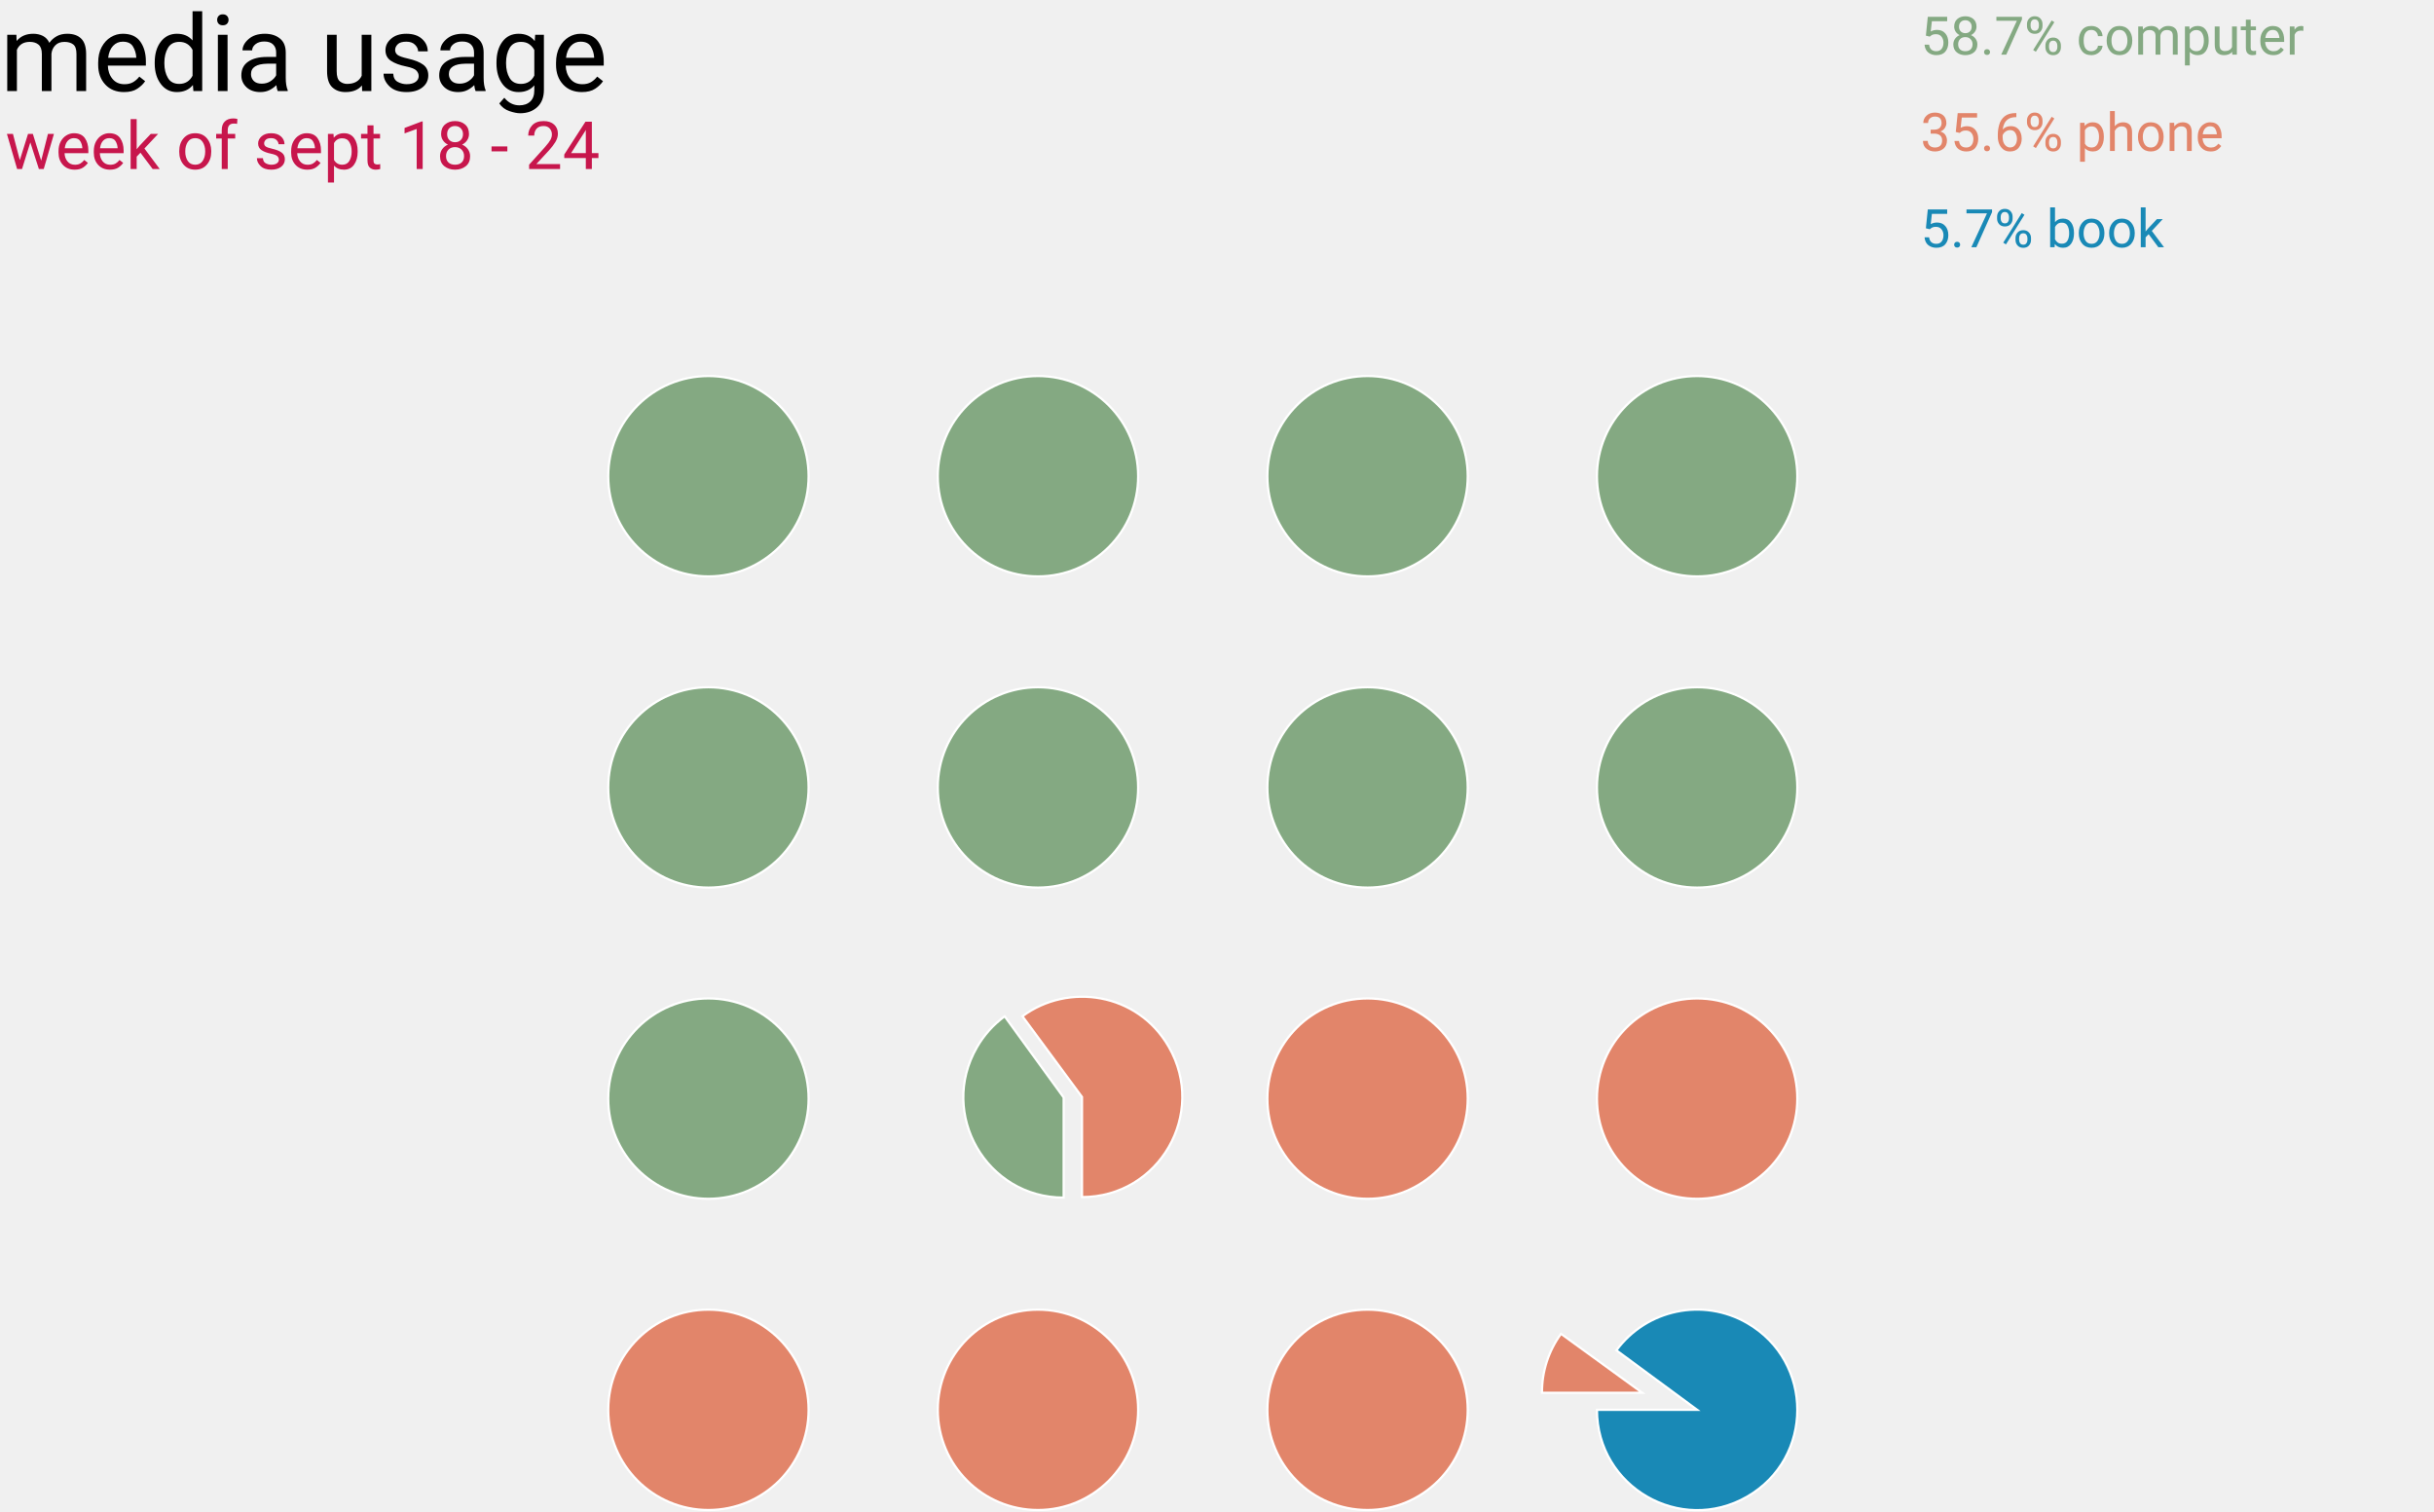
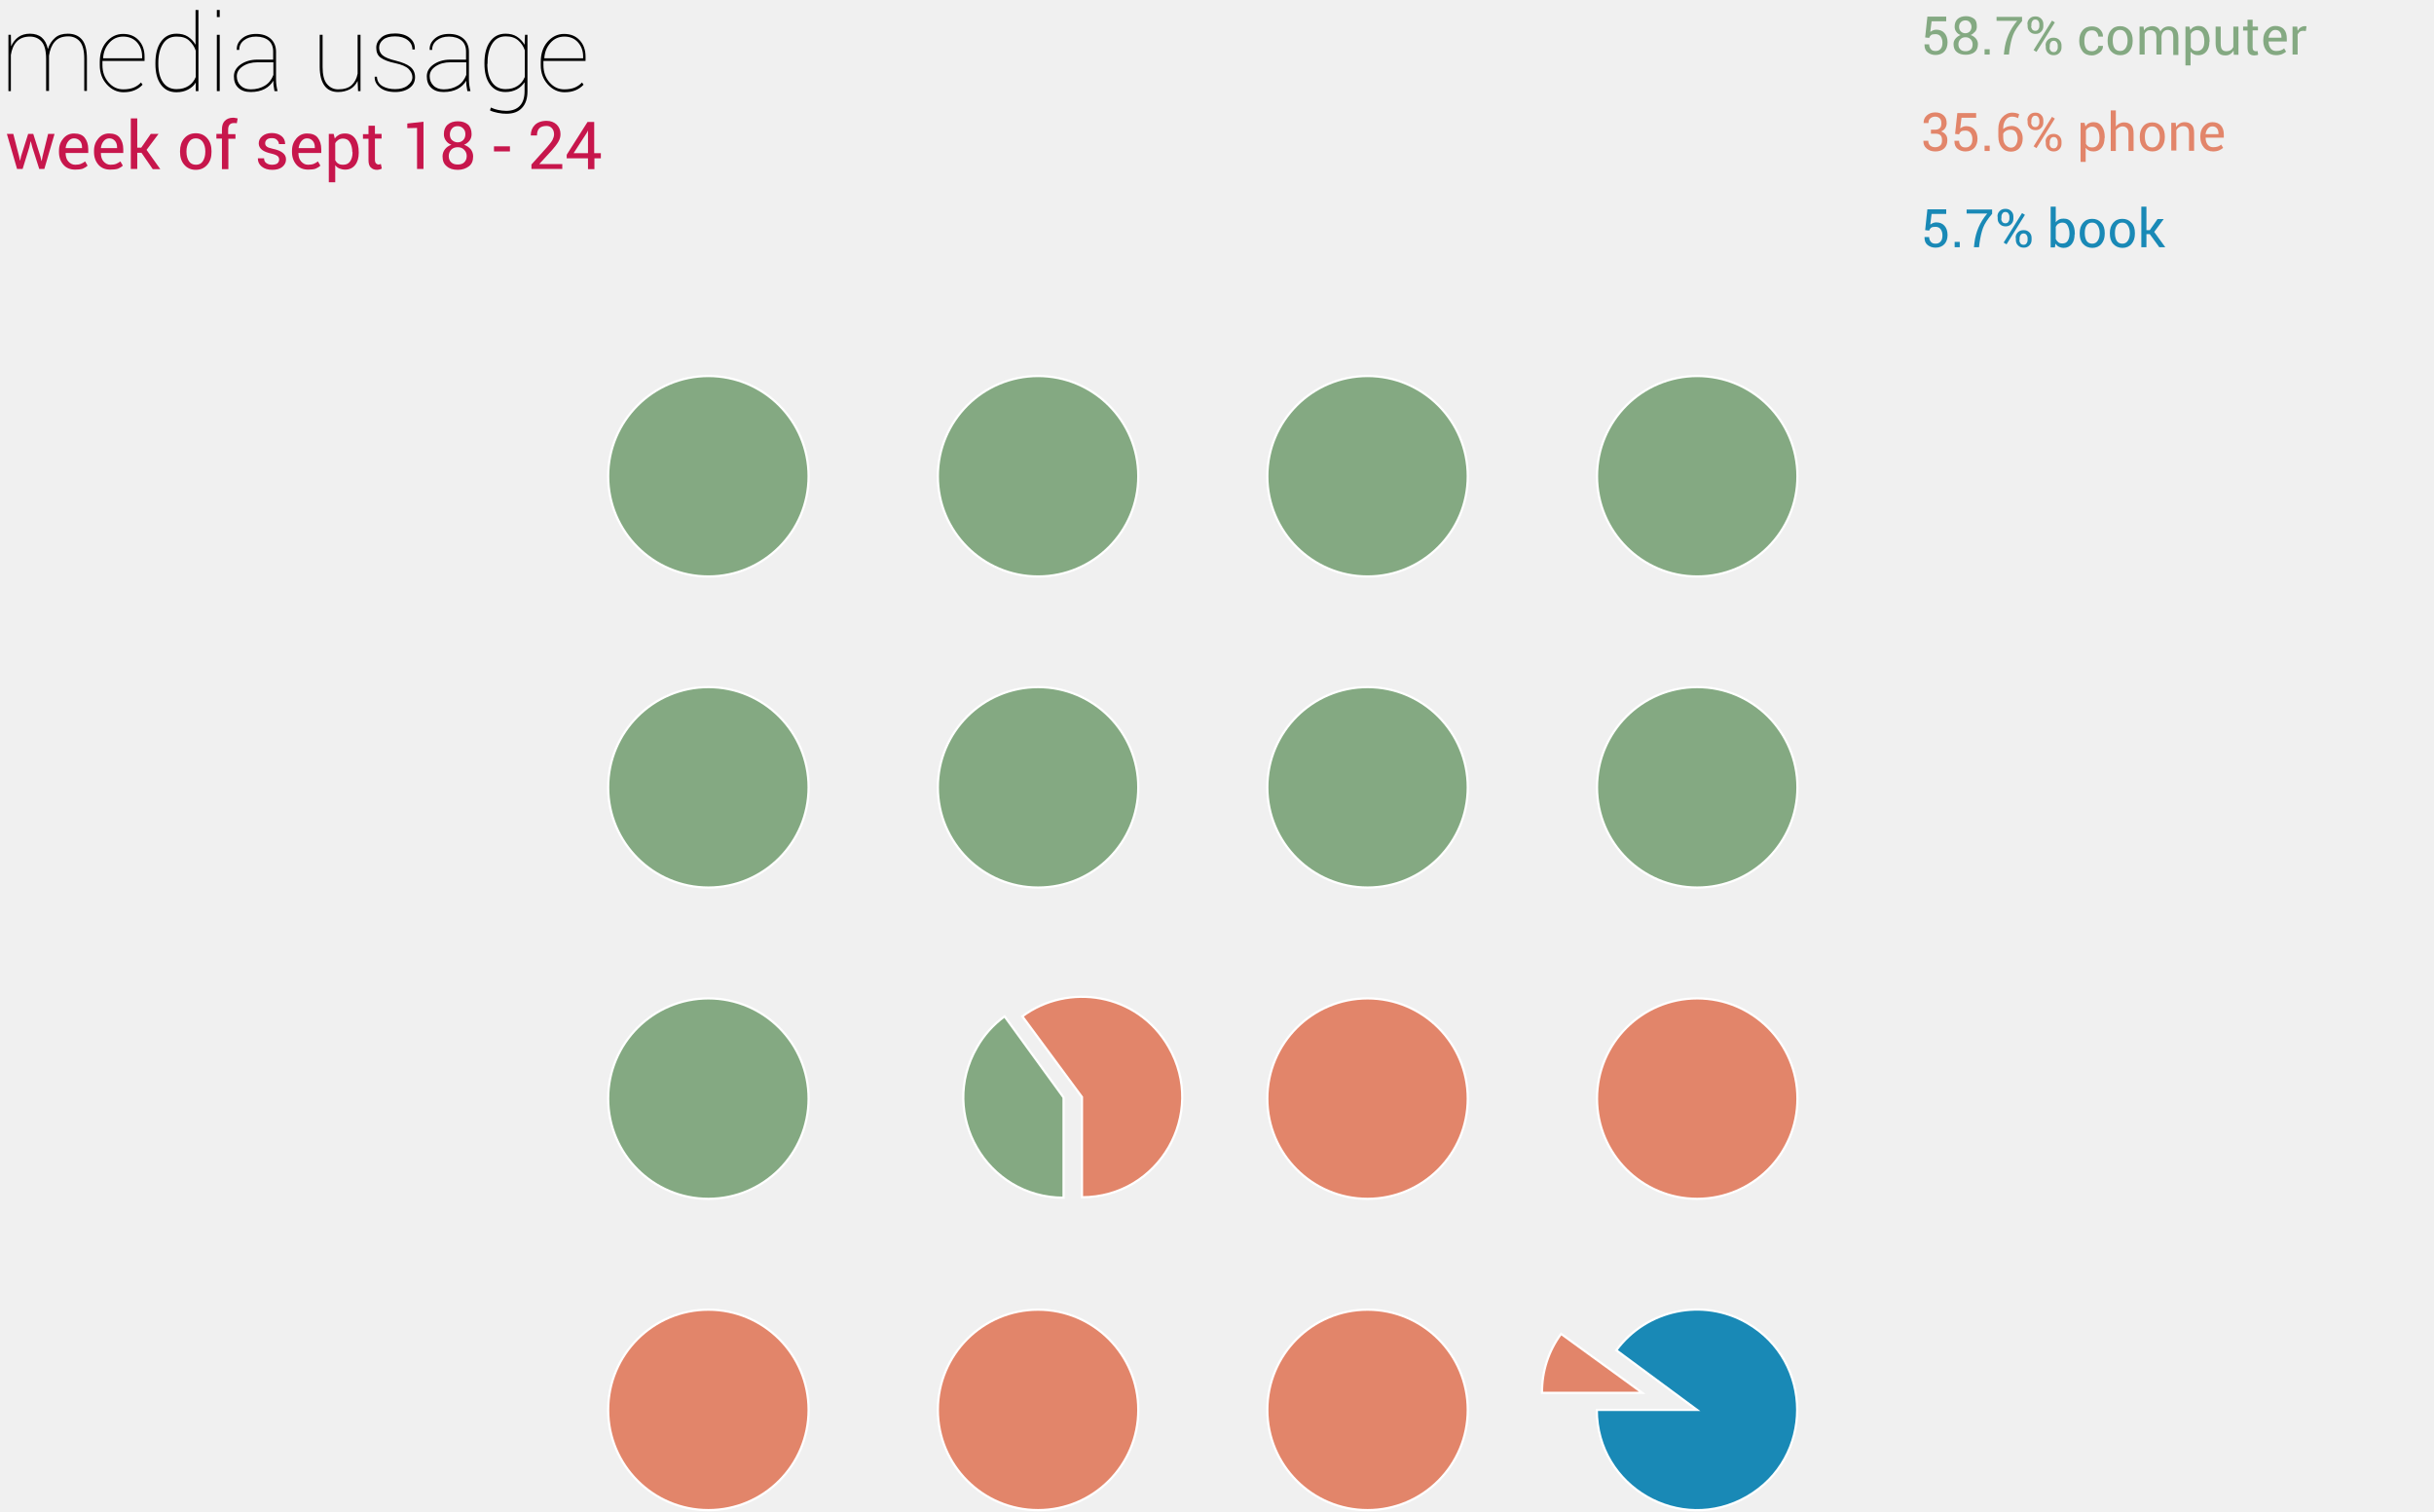
- <svg xmlns="http://www.w3.org/2000/svg" id="Layer_1" data-name="Layer 1" viewBox="0 0 1097.81 681.62">
-   <defs>
-     <style>.cls-1,.cls-8{fill:#1989b6;}.cls-1,.cls-2,.cls-3{stroke:#fff;stroke-miterlimit:10;}.cls-2,.cls-6{fill:#84a982;}.cls-3,.cls-7{fill:#e2856a;}.cls-4{font-size:48px;font-family:Roboto-Thin, Roboto;}.cls-5{font-size:30px;fill:#c7164c;}.cls-5,.cls-6,.cls-7,.cls-8{font-family:Roboto-Regular, Roboto;}.cls-6,.cls-7,.cls-8{font-size:24px;}</style>
-   </defs>
-   <path class="cls-1" d="M798.56,654.67a45.19,45.19,0,0,1,59-12.29c30.12,17.39,30.12,60.87,0,78.26s-67.77-4.35-67.77-39.13H835Z" transform="translate(-69.51 -45.63)" />
-   <circle class="cls-2" cx="319.52" cy="214.79" r="45.18" />
-   <circle class="cls-2" cx="319.52" cy="355.15" r="45.18" />
-   <circle class="cls-2" cx="319.52" cy="495.51" r="45.18" />
-   <circle class="cls-3" cx="319.52" cy="635.88" r="45.18" />
-   <circle class="cls-2" cx="468.16" cy="214.79" r="45.18" />
-   <circle class="cls-2" cx="468.16" cy="355.15" r="45.18" />
-   <path class="cls-3" d="M530.66,504c20.59-15.28,51.92-10.69,66,13.78,17.39,30.12-4.35,67.77-39.13,67.77V540.4Z" transform="translate(-69.51 -45.63)" />
-   <path class="cls-2" d="M549.25,585.79c-34.78,0-56.52-37.65-39.13-67.77a45.13,45.13,0,0,1,12.53-14l26.6,36.61Z" transform="translate(-69.51 -45.63)" />
-   <circle class="cls-3" cx="468.16" cy="635.88" r="45.18" />
-   <circle class="cls-2" cx="616.81" cy="214.79" r="45.18" />
-   <circle class="cls-2" cx="616.81" cy="355.15" r="45.18" />
-   <circle class="cls-3" cx="616.81" cy="495.51" r="45.18" />
-   <circle class="cls-3" cx="616.81" cy="635.88" r="45.18" />
-   <circle class="cls-2" cx="765.46" cy="214.79" r="45.18" />
-   <circle class="cls-2" cx="765.46" cy="355.15" r="45.18" />
-   <circle class="cls-3" cx="765.46" cy="495.51" r="45.18" />
-   <path class="cls-3" d="M765,673.8a44.62,44.62,0,0,1,8.58-26.59l36.6,26.59Z" transform="translate(-69.51 -45.63)" />
-   <text class="cls-4" transform="translate(0 41.06)">media usage</text>
-   <text class="cls-5" transform="translate(2.49 76.23)">week of sept 18 - 24</text>
-   <text class="cls-6" transform="translate(866.21 24.64)">58.7% computer</text>
-   <text class="cls-7" transform="translate(866.21 68.08)">35.6% phone</text>
-   <text class="cls-8" transform="translate(866.21 111.52)">5.7% book</text>
+ <svg xmlns="http://www.w3.org/2000/svg" version="1.1" id="Layer_1" x="0px" y="0px" viewBox="0 0 1097.8 681.6" style="enable-background:new 0 0 1097.8 681.6;" xml:space="preserve">
+   <style type="text/css">
+ 	.st0{fill:#1989B6;stroke:#FFFFFF;stroke-miterlimit:10;}
+ 	.st1{fill:#84A982;stroke:#FFFFFF;stroke-miterlimit:10;}
+ 	.st2{fill:#E2856A;stroke:#FFFFFF;stroke-miterlimit:10;}
+ 	.st3{enable-background:new    ;}
+ 	.st4{fill:#C7164C;}
+ 	.st5{fill:#84A982;}
+ 	.st6{fill:#E2856A;}
+ 	.st7{fill:#1989B6;}
+ </style>
+   <path class="st0" d="M729,609c13.7-18.5,39.1-23.8,59-12.3c30.1,17.4,30.1,60.9,0,78.3s-67.8-4.3-67.8-39.1h45.2L729,609z" />
+   <circle class="st1" cx="319.5" cy="214.8" r="45.2" />
+   <circle class="st1" cx="319.5" cy="355.1" r="45.2" />
+   <circle class="st1" cx="319.5" cy="495.5" r="45.2" />
+   <circle class="st2" cx="319.5" cy="635.9" r="45.2" />
+   <circle class="st1" cx="468.2" cy="214.8" r="45.2" />
+   <circle class="st1" cx="468.2" cy="355.1" r="45.2" />
+   <path class="st2" d="M461.1,458.4c20.6-15.3,51.9-10.7,66,13.8c17.4,30.1-4.3,67.8-39.1,67.8v-45.2L461.1,458.4z" />
+   <path class="st1" d="M479.7,540.2c-34.8,0-56.5-37.7-39.1-67.8c3.1-5.5,7.4-10.3,12.5-14l26.6,36.6V540.2z" />
+   <circle class="st2" cx="468.2" cy="635.9" r="45.2" />
+   <circle class="st1" cx="616.8" cy="214.8" r="45.2" />
+   <circle class="st1" cx="616.8" cy="355.1" r="45.2" />
+   <circle class="st2" cx="616.8" cy="495.5" r="45.2" />
+   <circle class="st2" cx="616.8" cy="635.9" r="45.2" />
+   <circle class="st1" cx="765.5" cy="214.8" r="45.2" />
+   <circle class="st1" cx="765.5" cy="355.1" r="45.2" />
+   <circle class="st2" cx="765.5" cy="495.5" r="45.2" />
+   <path class="st2" d="M695.5,628.2c-0.1-9.6,2.9-18.9,8.6-26.6l36.6,26.6H695.5z" />
+   <g class="st3">
+     <path d="M4.9,15.7L5,20.9c0.8-1.8,1.9-3.2,3.3-4.2s3.2-1.5,5.2-1.5c2.2,0,4,0.6,5.3,1.7s2.3,2.8,2.8,5.2c0.7-2.2,1.8-3.8,3.3-5.1   s3.4-1.8,5.7-1.8c2.8,0,4.9,0.9,6.4,2.7s2.2,4.7,2.2,8.6V41H38V26.5c0-3.7-0.7-6.3-2-7.8s-3.1-2.3-5.2-2.3c-2.7,0-4.7,0.8-6.1,2.4   s-2.2,3.7-2.6,6.3c0,0.3,0,0.6,0,0.8s0,0.4,0,0.7v14.4h-1.3V26.6c0-3.7-0.7-6.3-2-7.8s-3.1-2.3-5.3-2.3c-2.6,0-4.6,0.8-6,2.3   s-2.2,3.5-2.6,6v16.3H3.8V15.7H4.9z" />
+     <path d="M55.7,41.6c-2.9,0-5.4-1.2-7.5-3.5s-3.2-5.2-3.2-8.7v-1.5c0-3.6,1-6.7,3-9s4.5-3.6,7.5-3.6c2.9,0,5.2,0.9,7,2.8   s2.7,4.4,2.7,7.5v1.9h-19v0.3v1.5c0,3.1,0.9,5.7,2.7,7.8s4,3.2,6.7,3.2c1.9,0,3.5-0.3,4.7-0.8s2.4-1.3,3.3-2.3l0.7,1   c-1,1.1-2.2,1.9-3.6,2.5S57.6,41.6,55.7,41.6z M55.6,16.5c-2.5,0-4.6,0.9-6.3,2.8s-2.6,4.1-2.8,6.9l0.1,0.1h17.5v-0.8   c0-2.6-0.8-4.7-2.3-6.4S58.1,16.5,55.6,16.5z" />
+     <path d="M70.1,28.4c0-4,0.8-7.2,2.5-9.6s4-3.6,7-3.6c2,0,3.7,0.4,5.1,1.3s2.6,2.1,3.5,3.7V4.5h1.3v36.6h-1.2l0-3.9   c-0.8,1.4-2,2.4-3.5,3.2s-3.2,1.2-5.2,1.2c-3,0-5.3-1.1-7-3.4s-2.5-5.4-2.5-9.3V28.4z M71.4,28.8c0,3.5,0.7,6.3,2.1,8.3   s3.4,3.1,6.1,3.1c2.2,0,4-0.5,5.5-1.5s2.5-2.3,3.2-4V22.9c-0.6-1.8-1.6-3.3-3-4.6s-3.2-1.8-5.7-1.8c-2.7,0-4.7,1.1-6.1,3.3   s-2.1,5.1-2.1,8.6V28.8z" />
+     <path d="M99.1,7.7h-1.3V4.5h1.3V7.7z M99.1,41.1h-1.3V15.7h1.3V41.1z" />
+     <path d="M123.3,36.4c-0.9,1.5-2.2,2.8-3.9,3.7s-3.8,1.4-6.3,1.4c-2.4,0-4.2-0.6-5.6-1.9s-2-3-2-5.2c0-2.1,1-3.9,3-5.3   s4.5-2.2,7.5-2.2h7.2v-3.7c0-2.1-0.7-3.8-2-4.9s-3.3-1.8-5.7-1.8c-2.3,0-4.1,0.6-5.5,1.7s-2.1,2.5-2.1,4.3l-1.1,0l0-0.1   c-0.1-2,0.7-3.6,2.3-5s3.8-2.1,6.4-2.1c2.7,0,4.9,0.7,6.5,2.1s2.5,3.4,2.5,6V36c0,0.9,0.1,1.8,0.2,2.6s0.3,1.7,0.5,2.5h-1.4   c-0.2-1.1-0.3-1.9-0.4-2.5s-0.1-1.2-0.1-1.8V36.4z M113.1,40.3c2.5,0,4.6-0.6,6.4-1.7s3-2.7,3.8-4.8v-5.7h-7.2   c-2.6,0-4.8,0.6-6.6,1.8s-2.7,2.7-2.7,4.5c0,1.7,0.6,3.1,1.7,4.2S111.2,40.3,113.1,40.3z" />
+     <path d="M161.3,36.5c-0.8,1.6-1.9,2.9-3.4,3.7s-3.3,1.3-5.4,1.3c-2.6,0-4.7-0.9-6.1-2.8s-2.2-4.7-2.2-8.6V15.7h1.3v14.5   c0,3.4,0.6,6,1.9,7.6s3,2.5,5.1,2.5c2.6,0,4.7-0.6,6.1-1.9s2.3-3,2.7-5.2V15.7h1.3v25.4h-1.1L161.3,36.5z" />
+     <path d="M186,34.8c0-1.3-0.6-2.6-1.7-3.7s-3.2-2-6-2.6c-3-0.6-5.2-1.5-6.6-2.5s-2-2.5-2-4.5c0-1.8,0.8-3.3,2.3-4.6s3.6-1.8,6.2-1.8   c2.8,0,5,0.7,6.6,2s2.4,3,2.3,5.1l0,0.1H186c0-1.7-0.7-3.1-2.1-4.2s-3.3-1.7-5.7-1.7c-2.4,0-4.2,0.5-5.4,1.5s-1.8,2.2-1.8,3.6   c0,1.3,0.5,2.5,1.5,3.4s3.1,1.8,6.1,2.5c2.8,0.7,5,1.6,6.4,2.7s2.2,2.7,2.2,4.7c0,2-0.8,3.6-2.4,4.8s-3.8,1.9-6.5,1.9   c-3,0-5.3-0.7-6.9-2s-2.5-2.9-2.4-4.8l0-0.1h1c0.1,2,1,3.4,2.6,4.3s3.5,1.3,5.6,1.3c2.3,0,4.2-0.5,5.6-1.6S186,36.3,186,34.8z" />
+     <path d="M210.3,36.4c-0.9,1.5-2.2,2.8-3.9,3.7s-3.8,1.4-6.3,1.4c-2.4,0-4.2-0.6-5.6-1.9s-2-3-2-5.2c0-2.1,1-3.9,3-5.3   s4.5-2.2,7.5-2.2h7.2v-3.7c0-2.1-0.7-3.8-2-4.9s-3.3-1.8-5.7-1.8c-2.3,0-4.1,0.6-5.5,1.7s-2.1,2.5-2.1,4.3l-1.1,0l0-0.1   c-0.1-2,0.7-3.6,2.3-5s3.8-2.1,6.4-2.1c2.7,0,4.9,0.7,6.5,2.1s2.5,3.4,2.5,6V36c0,0.9,0.1,1.8,0.2,2.6s0.3,1.7,0.5,2.5h-1.4   c-0.2-1.1-0.3-1.9-0.4-2.5s-0.1-1.2-0.1-1.8V36.4z M200.1,40.3c2.5,0,4.6-0.6,6.4-1.7s3-2.7,3.8-4.8v-5.7h-7.2   c-2.6,0-4.8,0.6-6.6,1.8s-2.7,2.7-2.7,4.5c0,1.7,0.6,3.1,1.7,4.2S198.2,40.3,200.1,40.3z" />
+     <path d="M218.5,28.4c0-4,0.8-7.2,2.5-9.6s4-3.6,7-3.6c2,0,3.7,0.4,5.1,1.3s2.6,2.1,3.5,3.7l0.2-4.5h1.1v25.5c0,3.2-0.8,5.7-2.5,7.5   s-4,2.6-7,2.6c-1.2,0-2.5-0.1-3.9-0.4s-2.5-0.6-3.5-1.1l0.4-1.3c1.1,0.5,2.2,0.9,3.3,1.1s2.3,0.4,3.6,0.4c2.7,0,4.8-0.8,6.2-2.3   s2.1-3.7,2.1-6.6v-4c-0.9,1.3-2,2.4-3.5,3.2s-3.2,1.2-5.1,1.2c-3,0-5.3-1.1-7-3.4s-2.5-5.4-2.5-9.3V28.4z M219.8,28.8   c0,3.5,0.7,6.3,2.1,8.3s3.4,3.1,6.1,3.1c2.2,0,4-0.5,5.5-1.5s2.5-2.3,3.2-4v-12c-0.6-1.8-1.6-3.3-3-4.5s-3.2-1.8-5.6-1.8   c-2.7,0-4.7,1.1-6.1,3.3s-2.1,5.1-2.1,8.6V28.8z" />
+     <path d="M254.6,41.6c-2.9,0-5.4-1.2-7.5-3.5s-3.2-5.2-3.2-8.7v-1.5c0-3.6,1-6.7,3-9s4.5-3.6,7.5-3.6c2.9,0,5.2,0.9,7,2.8   s2.7,4.4,2.7,7.5v1.9h-19v0.3v1.5c0,3.1,0.9,5.7,2.7,7.8s4,3.2,6.7,3.2c1.9,0,3.5-0.3,4.7-0.8s2.4-1.3,3.3-2.3l0.7,1   c-1,1.1-2.2,1.9-3.6,2.5S256.6,41.6,254.6,41.6z M254.6,16.5c-2.5,0-4.6,0.9-6.3,2.8s-2.6,4.1-2.8,6.9l0.1,0.1H263v-0.8   c0-2.6-0.8-4.7-2.3-6.4S257.1,16.5,254.6,16.5z" />
+   </g>
+   <g class="st3">
+     <path class="st4" d="M8.6,70.5L9,72.4h0.1l0.4-1.9l3.2-10.1H15l3.2,10.1l0.5,2.1h0.1l0.4-2.1l2.5-10.1h2.9l-4.6,15.8h-2.3l-3.1-9.7   l-0.7-2.7l-0.1,0l-0.6,2.7l-3,9.7H7.7L3.1,60.4H6L8.6,70.5z" />
+     <path class="st4" d="M33.9,76.5c-2.2,0-4-0.7-5.3-2.2s-2-3.4-2-5.7V68c0-2.3,0.7-4.1,2-5.6c1.3-1.5,2.9-2.2,4.8-2.2   c2.1,0,3.8,0.6,4.8,1.9s1.6,3,1.6,5.2V69H29.6l0,0.1c0,1.5,0.4,2.8,1.2,3.7s1.8,1.5,3.1,1.5c1,0,1.8-0.1,2.6-0.4   c0.7-0.3,1.4-0.7,1.9-1.1l1.1,1.9c-0.6,0.6-1.3,1-2.2,1.4C36.3,76.4,35.2,76.5,33.9,76.5z M33.4,62.4c-1,0-1.8,0.4-2.5,1.2   c-0.7,0.8-1.1,1.8-1.3,3.1l0,0.1H37v-0.4c0-1.1-0.3-2.1-0.9-2.8S34.6,62.4,33.4,62.4z" />
+     <path class="st4" d="M49.7,76.5c-2.2,0-4-0.7-5.3-2.2s-2-3.4-2-5.7V68c0-2.3,0.7-4.1,2-5.6c1.3-1.5,2.9-2.2,4.8-2.2   c2.1,0,3.8,0.6,4.8,1.9s1.6,3,1.6,5.2V69H45.5l0,0.1c0,1.5,0.4,2.8,1.2,3.7s1.8,1.5,3.1,1.5c1,0,1.8-0.1,2.6-0.4   c0.7-0.3,1.4-0.7,1.9-1.1l1.1,1.9c-0.6,0.6-1.3,1-2.2,1.4C52.2,76.4,51,76.5,49.7,76.5z M49.3,62.4c-1,0-1.8,0.4-2.5,1.2   c-0.7,0.8-1.1,1.8-1.3,3.1l0,0.1h7.3v-0.4c0-1.1-0.3-2.1-0.9-2.8S50.5,62.4,49.3,62.4z" />
+     <path class="st4" d="M63.8,68.9h-1.9v7.3H59V53.4h2.9v13.2h1.8l4.3-6.2h3.5l-5.4,7.2l6.2,8.7h-3.4L63.8,68.9z" />
+     <path class="st4" d="M81.2,68.2c0-2.3,0.6-4.3,1.9-5.8c1.3-1.5,3-2.3,5.2-2.3c2.2,0,3.9,0.8,5.2,2.3s1.9,3.4,1.9,5.8v0.3   c0,2.4-0.6,4.3-1.9,5.8s-3,2.3-5.2,2.3s-3.9-0.8-5.2-2.3c-1.3-1.5-1.9-3.4-1.9-5.8V68.2z M84.1,68.5c0,1.7,0.4,3.1,1.1,4.2   c0.7,1.1,1.8,1.6,3.2,1.6c1.4,0,2.4-0.5,3.1-1.6c0.7-1.1,1.1-2.5,1.1-4.2v-0.3c0-1.7-0.4-3-1.1-4.1s-1.8-1.7-3.2-1.7   c-1.4,0-2.4,0.6-3.1,1.7s-1.1,2.5-1.1,4.1V68.5z" />
+     <path class="st4" d="M100.1,76.2V62.5h-2.5v-2.1h2.5v-2c0-1.7,0.4-3,1.3-3.9c0.9-0.9,2.1-1.4,3.7-1.4c0.3,0,0.7,0,1,0.1   s0.7,0.1,1.1,0.2l-0.4,2.2c-0.2,0-0.4-0.1-0.6-0.1s-0.5,0-0.8,0c-0.8,0-1.5,0.3-1.9,0.8c-0.4,0.5-0.6,1.2-0.6,2.2v2h3.3v2.1H103   v13.7H100.1z" />
+     <path class="st4" d="M125.9,72c0-0.6-0.2-1.2-0.7-1.6s-1.4-0.8-2.7-1.1c-1.9-0.4-3.4-1-4.3-1.7s-1.5-1.7-1.5-2.9   c0-1.3,0.5-2.4,1.6-3.3c1.1-0.9,2.5-1.4,4.3-1.4c1.8,0,3.3,0.5,4.4,1.4s1.6,2.1,1.6,3.5l0,0.1h-2.8c0-0.7-0.3-1.3-0.9-1.9   c-0.6-0.6-1.3-0.8-2.3-0.8c-1,0-1.8,0.2-2.3,0.7s-0.7,1-0.7,1.6c0,0.6,0.2,1.1,0.7,1.5s1.3,0.7,2.7,1c2,0.4,3.5,1,4.5,1.8   s1.5,1.7,1.5,3c0,1.4-0.6,2.5-1.7,3.4s-2.6,1.3-4.5,1.3c-2,0-3.6-0.5-4.8-1.5s-1.7-2.2-1.7-3.6l0-0.1h2.8c0,1,0.4,1.8,1.1,2.2   c0.7,0.5,1.5,0.7,2.5,0.7c1,0,1.8-0.2,2.4-0.6C125.6,73.2,125.9,72.7,125.9,72z" />
+     <path class="st4" d="M139,76.5c-2.2,0-4-0.7-5.3-2.2s-2-3.4-2-5.7V68c0-2.3,0.7-4.1,2-5.6c1.3-1.5,2.9-2.2,4.8-2.2   c2.1,0,3.8,0.6,4.8,1.9s1.6,3,1.6,5.2V69h-10.3l0,0.1c0,1.5,0.4,2.8,1.2,3.7s1.8,1.5,3.1,1.5c1,0,1.8-0.1,2.6-0.4   c0.7-0.3,1.4-0.7,1.9-1.1l1.1,1.9c-0.6,0.6-1.3,1-2.2,1.4C141.4,76.4,140.3,76.5,139,76.5z M138.5,62.4c-1,0-1.8,0.4-2.5,1.2   c-0.7,0.8-1.1,1.8-1.3,3.1l0,0.1h7.3v-0.4c0-1.1-0.3-2.1-0.9-2.8S139.7,62.4,138.5,62.4z" />
+     <path class="st4" d="M161.8,68.9c0,2.3-0.5,4.1-1.6,5.5c-1.1,1.4-2.6,2.1-4.5,2.1c-1,0-1.8-0.2-2.6-0.5c-0.7-0.3-1.4-0.8-1.9-1.5   v7.7h-2.9V60.4h2.2l0.5,2.1c0.5-0.8,1.2-1.3,1.9-1.7s1.7-0.6,2.7-0.6c2,0,3.5,0.8,4.6,2.3c1.1,1.6,1.6,3.6,1.6,6.2V68.9z    M158.9,68.6c0-1.8-0.4-3.3-1.1-4.4c-0.7-1.2-1.8-1.7-3.1-1.7c-0.8,0-1.5,0.2-2.1,0.6c-0.6,0.4-1.1,0.9-1.4,1.5v7.7   c0.4,0.7,0.8,1.2,1.4,1.5c0.6,0.4,1.3,0.5,2.2,0.5c1.4,0,2.4-0.5,3.1-1.5c0.7-1,1.1-2.3,1.1-3.9V68.6z" />
+     <path class="st4" d="M169.1,56.6v3.8h3v2.1h-3v9.6c0,0.7,0.2,1.3,0.5,1.6s0.7,0.5,1.2,0.5c0.2,0,0.3,0,0.5-0.1s0.4-0.1,0.5-0.1   l0.4,2c-0.2,0.2-0.5,0.3-0.9,0.4s-0.8,0.2-1.3,0.2c-1.2,0-2.1-0.4-2.8-1.1s-1-1.8-1-3.3v-9.6h-2.5v-2.1h2.5v-3.8H169.1z" />
+     <path class="st4" d="M191,76.2h-2.9V57.7l-4.4,0.1v-2.1l7.3-0.8V76.2z" />
+     <path class="st4" d="M212.7,60.5c0,1.1-0.3,2.1-0.9,2.9c-0.6,0.8-1.5,1.5-2.5,1.9c1.2,0.4,2.2,1.1,3,2c0.7,0.9,1.1,2,1.1,3.2   c0,2-0.6,3.5-1.9,4.5c-1.3,1-3,1.6-5,1.6c-2.1,0-3.8-0.5-5-1.6c-1.3-1-1.9-2.5-1.9-4.5c0-1.2,0.4-2.3,1.1-3.2s1.7-1.6,2.9-2   c-1.1-0.4-1.9-1-2.5-1.9c-0.6-0.8-0.9-1.8-0.9-2.9c0-1.9,0.6-3.3,1.7-4.3c1.2-1,2.7-1.5,4.6-1.5c1.9,0,3.4,0.5,4.6,1.5   C212.1,57.1,212.7,58.6,212.7,60.5z M210.5,70.4c0-1.2-0.4-2.1-1.2-2.9s-1.7-1.1-2.9-1.1c-1.2,0-2.2,0.4-2.9,1.1   c-0.7,0.8-1.1,1.7-1.1,2.9c0,1.2,0.4,2.2,1.1,2.8c0.7,0.7,1.7,1,3,1c1.2,0,2.2-0.3,2.9-1S210.5,71.6,210.5,70.4z M209.9,60.5   c0-1.1-0.3-1.9-1-2.6c-0.7-0.7-1.5-1-2.5-1c-1,0-1.9,0.3-2.5,1s-1,1.6-1,2.7c0,1.1,0.3,2,1,2.6s1.5,1,2.5,1c1,0,1.8-0.3,2.5-1   S209.9,61.6,209.9,60.5z" />
+     <path class="st4" d="M230,68.3h-7.2v-2.3h7.2V68.3z" />
+     <path class="st4" d="M253.5,76.2h-13.8v-2l7-7.8c1.2-1.4,2.1-2.5,2.5-3.3c0.4-0.8,0.7-1.7,0.7-2.5c0-1.1-0.3-2-0.9-2.7   c-0.6-0.7-1.4-1.1-2.5-1.1c-1.5,0-2.6,0.4-3.3,1.1c-0.7,0.8-1,1.8-1,3.2h-2.8l0-0.1c0-1.8,0.6-3.4,1.8-4.6s3-1.9,5.3-1.9   c1.9,0,3.4,0.6,4.6,1.7c1.1,1.1,1.7,2.5,1.7,4.3c0,1.2-0.3,2.3-1,3.5c-0.7,1.2-1.7,2.4-2.9,3.8l-5.6,6.1l0,0.1h10.3V76.2z" />
+     <path class="st4" d="M268.1,69.1h2.9v2.3h-2.9v4.9h-2.9v-4.9h-9.6v-1.6l9.4-14.8h3V69.1z M258.7,69.1h6.5V59l-0.1,0l-0.3,0.7   L258.7,69.1z" />
+   </g>
+   <g class="st3">
+     <path class="st5" d="M868.3,16.9l1-9.4h8.5v2.1h-6.6l-0.6,4.8c0.4-0.3,0.8-0.5,1.2-0.7s1-0.3,1.5-0.3c1.6,0,2.8,0.5,3.7,1.5   s1.4,2.4,1.4,4.2c0,1.7-0.5,3.1-1.4,4.1s-2.3,1.6-4,1.6c-1.4,0-2.6-0.4-3.6-1.2s-1.4-1.9-1.4-3.5l0-0.1h2.1c0,0.9,0.3,1.6,0.8,2.2   s1.2,0.8,2.1,0.8c1,0,1.7-0.3,2.3-1s0.8-1.6,0.8-2.8c0-1.1-0.3-2-0.8-2.7s-1.3-1.1-2.3-1.1c-0.9,0-1.6,0.1-2,0.4s-0.7,0.7-0.9,1.3   L868.3,16.9z" />
+     <path class="st5" d="M891.6,12c0,0.9-0.2,1.7-0.8,2.3s-1.2,1.2-2,1.5c1,0.3,1.8,0.9,2.4,1.6s0.9,1.6,0.9,2.5c0,1.6-0.5,2.8-1.5,3.6   s-2.4,1.2-4,1.2c-1.7,0-3-0.4-4-1.2s-1.5-2-1.5-3.6c0-1,0.3-1.8,0.9-2.5s1.4-1.3,2.3-1.6c-0.9-0.3-1.5-0.8-2-1.5s-0.7-1.4-0.7-2.3   c0-1.5,0.5-2.7,1.4-3.5s2.2-1.2,3.7-1.2c1.5,0,2.7,0.4,3.7,1.2S891.6,10.5,891.6,12z M889.7,20c0-0.9-0.3-1.7-0.9-2.3   c-0.6-0.6-1.4-0.9-2.3-0.9c-1,0-1.7,0.3-2.3,0.9c-0.6,0.6-0.9,1.4-0.9,2.3c0,1,0.3,1.7,0.9,2.3s1.4,0.8,2.4,0.8   c1,0,1.7-0.3,2.3-0.8S889.7,20.9,889.7,20z M889.2,12.1c0-0.8-0.3-1.5-0.8-2.1s-1.2-0.8-2-0.8c-0.8,0-1.5,0.3-2,0.8   s-0.8,1.2-0.8,2.1c0,0.9,0.3,1.6,0.8,2.1s1.2,0.8,2,0.8c0.8,0,1.5-0.3,2-0.8S889.2,12.9,889.2,12.1z" />
+     <path class="st5" d="M897.4,24.6h-2.3v-2.4h2.3V24.6z" />
+     <path class="st5" d="M912.1,9.4c-2.1,2.5-3.5,4.6-4.2,6.5s-1.2,4.2-1.6,6.9l-0.2,1.8h-2.3l0.2-1.8c0.3-2.7,1-5.1,1.9-7.2   s2.2-4.2,3.9-6.2h-9.3V7.6h11.5V9.4z" />
+     <path class="st5" d="M914.4,10.9c0-1,0.3-1.8,1-2.5s1.5-1,2.6-1s1.9,0.3,2.6,1s1,1.5,1,2.5v0.9c0,1-0.3,1.8-1,2.5s-1.5,1-2.5,1   c-1.1,0-1.9-0.3-2.6-1s-1-1.5-1-2.5V10.9z M916.1,11.8c0,0.6,0.2,1.1,0.5,1.5s0.8,0.6,1.4,0.6c0.6,0,1-0.2,1.3-0.6s0.5-0.9,0.5-1.5   v-0.9c0-0.6-0.2-1.1-0.5-1.5s-0.8-0.6-1.3-0.6c-0.6,0-1,0.2-1.3,0.6s-0.5,0.9-0.5,1.5V11.8z M918.5,23.4l-1.3-0.8l8.3-13.3l1.3,0.8   L918.5,23.4z M922.6,20.5c0-1,0.3-1.8,1-2.5s1.5-1,2.6-1c1.1,0,1.9,0.3,2.6,1s1,1.5,1,2.5v0.9c0,1-0.3,1.8-1,2.5s-1.5,1-2.5,1   c-1.1,0-1.9-0.3-2.6-1s-1-1.5-1-2.5V20.5z M924.4,21.4c0,0.6,0.2,1.1,0.5,1.5s0.8,0.6,1.4,0.6c0.6,0,1-0.2,1.3-0.6s0.5-0.9,0.5-1.5   v-0.9c0-0.6-0.2-1.1-0.5-1.5s-0.8-0.6-1.3-0.6c-0.6,0-1,0.2-1.3,0.6s-0.5,0.9-0.5,1.5V21.4z" />
+     <path class="st5" d="M943.5,23.1c0.8,0,1.4-0.2,2-0.7s0.9-1.1,0.9-1.7h2.1l0,0.1c0,1.1-0.4,2.1-1.5,2.9s-2.2,1.3-3.5,1.3   c-1.8,0-3.3-0.6-4.2-1.8s-1.5-2.7-1.5-4.5v-0.5c0-1.8,0.5-3.3,1.5-4.5s2.4-1.8,4.2-1.8c1.5,0,2.7,0.4,3.6,1.3s1.4,1.9,1.4,3.2   l0,0.1h-2.1c0-0.8-0.3-1.4-0.8-2s-1.2-0.8-2.1-0.8c-1.2,0-2.1,0.4-2.6,1.3c-0.5,0.9-0.8,1.9-0.8,3.2v0.5c0,1.3,0.3,2.4,0.8,3.2   S942.3,23.1,943.5,23.1z" />
+     <path class="st5" d="M950.6,18.2c0-1.9,0.5-3.4,1.5-4.6s2.4-1.8,4.1-1.8c1.8,0,3.1,0.6,4.2,1.8s1.5,2.8,1.5,4.6v0.3   c0,1.9-0.5,3.4-1.5,4.6s-2.4,1.8-4.1,1.8s-3.1-0.6-4.2-1.8s-1.5-2.8-1.5-4.6V18.2z M952.9,18.4c0,1.3,0.3,2.5,0.8,3.3   s1.4,1.3,2.5,1.3c1.1,0,1.9-0.4,2.5-1.3s0.9-2,0.9-3.3v-0.3c0-1.3-0.3-2.4-0.9-3.3c-0.6-0.9-1.4-1.3-2.5-1.3   c-1.1,0-1.9,0.4-2.5,1.3c-0.6,0.9-0.8,2-0.8,3.3V18.4z" />
+     <path class="st5" d="M966.8,12l0.2,1.7c0.4-0.6,0.9-1.1,1.6-1.4s1.4-0.5,2.2-0.5s1.6,0.2,2.2,0.6s1.1,1,1.4,1.8   c0.4-0.7,0.9-1.3,1.6-1.7s1.4-0.6,2.3-0.6c1.3,0,2.3,0.4,3.1,1.3s1.1,2.2,1.1,4v7.6h-2.3V17c0-1.2-0.2-2.1-0.6-2.7   s-1.1-0.8-1.9-0.8c-0.8,0-1.4,0.3-1.9,0.8s-0.8,1.2-0.9,2.1v0.1v8.1h-2.3V17c0-1.2-0.2-2.1-0.7-2.6s-1.1-0.8-1.9-0.8   c-0.7,0-1.3,0.1-1.7,0.4s-0.8,0.7-1,1.2v9.4h-2.3V12H966.8z" />
+     <path class="st5" d="M996.5,18.8c0,1.8-0.4,3.3-1.3,4.4s-2.1,1.7-3.6,1.7c-0.8,0-1.5-0.1-2.1-0.4s-1.1-0.7-1.5-1.2v6.2h-2.3V12h1.8   l0.4,1.6c0.4-0.6,0.9-1.1,1.5-1.4s1.3-0.5,2.2-0.5c1.6,0,2.8,0.6,3.7,1.9s1.3,2.9,1.3,4.9V18.8z M994.2,18.5c0-1.4-0.3-2.6-0.8-3.5   s-1.4-1.4-2.5-1.4c-0.7,0-1.2,0.2-1.7,0.5c-0.5,0.3-0.8,0.7-1.1,1.2v6.1c0.3,0.5,0.7,0.9,1.1,1.2c0.5,0.3,1,0.4,1.7,0.4   c1.1,0,1.9-0.4,2.5-1.2c0.6-0.8,0.8-1.8,0.8-3.1V18.5z" />
+     <path class="st5" d="M1007.4,22.8c-0.4,0.7-0.9,1.2-1.5,1.6s-1.3,0.6-2.2,0.6c-1.4,0-2.5-0.4-3.2-1.3s-1.2-2.3-1.2-4.1V12h2.3v7.5   c0,1.4,0.2,2.3,0.6,2.8s1,0.8,1.9,0.8c0.8,0,1.5-0.2,2-0.5s0.9-0.8,1.2-1.4V12h2.3v12.7h-2.1L1007.4,22.8z" />
+     <path class="st5" d="M1016,8.9V12h2.4v1.7h-2.4v7.7c0,0.6,0.1,1,0.4,1.3s0.6,0.4,1,0.4c0.1,0,0.3,0,0.4,0s0.3-0.1,0.4-0.1l0.3,1.6   c-0.2,0.1-0.4,0.3-0.8,0.3s-0.7,0.1-1,0.1c-0.9,0-1.7-0.3-2.2-0.8s-0.8-1.5-0.8-2.7v-7.7h-2V12h2V8.9H1016z" />
+     <path class="st5" d="M1026.6,24.9c-1.8,0-3.2-0.6-4.2-1.8s-1.6-2.7-1.6-4.6V18c0-1.8,0.5-3.3,1.6-4.5s2.3-1.8,3.8-1.8   c1.7,0,3,0.5,3.9,1.5s1.3,2.4,1.3,4.1v1.4h-8.2l0,0.1c0,1.2,0.3,2.2,0.9,3c0.6,0.8,1.4,1.2,2.5,1.2c0.8,0,1.5-0.1,2.1-0.3   s1.1-0.5,1.5-0.9l0.9,1.5c-0.5,0.4-1.1,0.8-1.8,1.1S1027.6,24.9,1026.6,24.9z M1026.2,13.5c-0.8,0-1.4,0.3-2,1   c-0.5,0.6-0.9,1.5-1,2.4l0,0.1h5.8v-0.3c0-0.9-0.2-1.7-0.7-2.3S1027.2,13.5,1026.2,13.5z" />
+     <path class="st5" d="M1040,14l-1.2-0.1c-0.6,0-1.1,0.1-1.5,0.4s-0.7,0.7-1,1.2v9.1h-2.3V12h2.1l0.2,1.9c0.4-0.7,0.8-1.2,1.3-1.5   s1.1-0.6,1.8-0.6c0.2,0,0.3,0,0.5,0s0.3,0.1,0.4,0.1L1040,14z" />
+   </g>
+   <g class="st3">
+     <path class="st6" d="M870.8,58.5h2c1,0,1.7-0.3,2.2-0.8s0.6-1.2,0.6-2.1c0-1-0.2-1.7-0.7-2.2s-1.2-0.8-2.1-0.8   c-0.9,0-1.6,0.3-2.2,0.8s-0.8,1.2-0.8,2.1h-2.2l0-0.1c0-1.3,0.4-2.4,1.4-3.3s2.2-1.4,3.8-1.4c1.6,0,2.8,0.4,3.8,1.3s1.4,2,1.4,3.6   c0,0.7-0.2,1.4-0.6,2.1s-1.1,1.2-1.9,1.6c1,0.3,1.7,0.9,2.2,1.6s0.6,1.5,0.6,2.4c0,1.6-0.5,2.8-1.5,3.7s-2.3,1.3-3.9,1.3   c-1.6,0-2.8-0.4-3.9-1.3s-1.5-2-1.5-3.4l0-0.1h2.2c0,0.9,0.3,1.6,0.8,2.1c0.6,0.5,1.3,0.8,2.3,0.8c1,0,1.7-0.3,2.3-0.8   s0.8-1.3,0.8-2.3c0-1.1-0.2-1.8-0.7-2.3s-1.3-0.7-2.3-0.7h-2V58.5z" />
+     <path class="st6" d="M881.8,60.4l1-9.4h8.5v2.1h-6.6l-0.6,4.8c0.4-0.3,0.8-0.5,1.2-0.7s1-0.3,1.5-0.3c1.6,0,2.8,0.5,3.7,1.5   s1.4,2.4,1.4,4.2c0,1.7-0.5,3.1-1.4,4.1s-2.3,1.6-4,1.6c-1.4,0-2.6-0.4-3.6-1.2s-1.4-1.9-1.4-3.5l0-0.1h2.1c0,0.9,0.3,1.6,0.8,2.2   s1.2,0.8,2.1,0.8c1,0,1.7-0.3,2.3-1s0.8-1.6,0.8-2.8c0-1.1-0.3-2-0.8-2.7s-1.3-1.1-2.3-1.1c-0.9,0-1.6,0.1-2,0.4s-0.7,0.7-0.9,1.3   L881.8,60.4z" />
+     <path class="st6" d="M897.4,68.1h-2.3v-2.4h2.3V68.1z" />
+     <path class="st6" d="M907.6,50.8c0.6,0,1.2,0.1,1.7,0.2s1,0.3,1.4,0.5l-0.5,1.8c-0.4-0.2-0.8-0.4-1.2-0.5s-0.9-0.2-1.5-0.2   c-1.2,0-2.2,0.5-2.9,1.5s-1.1,2.2-1.1,3.8v0.3c0.5-0.4,1.1-0.8,1.7-1s1.3-0.4,2.1-0.4c1.5,0,2.7,0.5,3.6,1.6s1.4,2.4,1.4,4   c0,1.8-0.5,3.2-1.4,4.3s-2.3,1.7-3.9,1.7c-1.7,0-3.1-0.6-4.1-1.8s-1.6-2.9-1.6-5.1v-3.3c0-2.2,0.6-4,1.8-5.3S905.8,50.8,907.6,50.8   z M906.8,58.5c-0.8,0-1.5,0.2-2,0.5c-0.6,0.3-1,0.7-1.3,1.3v1.4c0,1.6,0.3,2.8,1,3.6s1.5,1.3,2.5,1.3c0.9,0,1.7-0.4,2.2-1.2   s0.8-1.8,0.8-3c0-1.1-0.3-2-0.8-2.8C908.6,58.8,907.8,58.5,906.8,58.5z" />
+     <path class="st6" d="M914.4,54.3c0-1,0.3-1.8,1-2.5s1.5-1,2.6-1s1.9,0.3,2.6,1s1,1.5,1,2.5v0.9c0,1-0.3,1.8-1,2.5s-1.5,1-2.5,1   c-1.1,0-1.9-0.3-2.6-1s-1-1.5-1-2.5V54.3z M916.1,55.2c0,0.6,0.2,1.1,0.5,1.5s0.8,0.6,1.4,0.6c0.6,0,1-0.2,1.3-0.6s0.5-0.9,0.5-1.5   v-0.9c0-0.6-0.2-1.1-0.5-1.5s-0.8-0.6-1.3-0.6c-0.6,0-1,0.2-1.3,0.6s-0.5,0.9-0.5,1.5V55.2z M918.5,66.8l-1.3-0.8l8.3-13.3l1.3,0.8   L918.5,66.8z M922.6,63.9c0-1,0.3-1.8,1-2.5s1.5-1,2.6-1c1.1,0,1.9,0.3,2.6,1s1,1.5,1,2.5v0.9c0,1-0.3,1.8-1,2.5s-1.5,1-2.5,1   c-1.1,0-1.9-0.3-2.6-1s-1-1.5-1-2.5V63.9z M924.4,64.8c0,0.6,0.2,1.1,0.5,1.5s0.8,0.6,1.4,0.6c0.6,0,1-0.2,1.3-0.6s0.5-0.9,0.5-1.5   v-0.9c0-0.6-0.2-1.1-0.5-1.5s-0.8-0.6-1.3-0.6c-0.6,0-1,0.2-1.3,0.6s-0.5,0.9-0.5,1.5V64.8z" />
+     <path class="st6" d="M949.2,62.2c0,1.8-0.4,3.3-1.3,4.4s-2.1,1.7-3.6,1.7c-0.8,0-1.5-0.1-2.1-0.4s-1.1-0.7-1.5-1.2V73h-2.3V55.4   h1.8l0.4,1.6c0.4-0.6,0.9-1.1,1.5-1.4s1.3-0.5,2.2-0.5c1.6,0,2.8,0.6,3.7,1.9s1.3,2.9,1.3,4.9V62.2z M946.9,62   c0-1.4-0.3-2.6-0.8-3.5s-1.4-1.4-2.5-1.4c-0.7,0-1.2,0.2-1.7,0.5c-0.5,0.3-0.8,0.7-1.1,1.2v6.1c0.3,0.5,0.7,0.9,1.1,1.2   c0.5,0.3,1,0.4,1.7,0.4c1.1,0,1.9-0.4,2.5-1.2c0.6-0.8,0.8-1.8,0.8-3.1V62z" />
+     <path class="st6" d="M954.3,57.1c0.4-0.6,1-1.1,1.6-1.4s1.3-0.5,2.1-0.5c1.4,0,2.4,0.4,3.2,1.2s1.1,2.1,1.1,3.8v7.9H960v-8   c0-1-0.2-1.8-0.7-2.3s-1.1-0.8-2-0.8c-0.6,0-1.2,0.2-1.7,0.5s-0.9,0.7-1.3,1.2v9.4H952V49.8h2.3V57.1z" />
+     <path class="st6" d="M965.1,61.6c0-1.9,0.5-3.4,1.5-4.6s2.4-1.8,4.1-1.8c1.8,0,3.1,0.6,4.2,1.8s1.5,2.8,1.5,4.6v0.3   c0,1.9-0.5,3.4-1.5,4.6s-2.4,1.8-4.1,1.8s-3.1-0.6-4.2-1.8s-1.5-2.8-1.5-4.6V61.6z M967.4,61.9c0,1.3,0.3,2.5,0.8,3.3   s1.4,1.3,2.5,1.3c1.1,0,1.9-0.4,2.5-1.3s0.9-2,0.9-3.3v-0.3c0-1.3-0.3-2.4-0.9-3.3c-0.6-0.9-1.4-1.3-2.5-1.3   c-1.1,0-1.9,0.4-2.5,1.3c-0.6,0.9-0.8,2-0.8,3.3V61.9z" />
+     <path class="st6" d="M981.3,55.4l0.2,1.9c0.4-0.7,1-1.2,1.6-1.6s1.4-0.6,2.2-0.6c1.4,0,2.4,0.4,3.2,1.2s1.1,2,1.1,3.7v8h-2.3v-8   c0-1.1-0.2-1.9-0.7-2.4s-1.1-0.7-2-0.7c-0.7,0-1.3,0.2-1.8,0.5s-0.9,0.8-1.2,1.3v9.2h-2.3V55.4H981.3z" />
+     <path class="st6" d="M998.2,68.3c-1.8,0-3.2-0.6-4.2-1.8s-1.6-2.7-1.6-4.6v-0.5c0-1.8,0.5-3.3,1.6-4.5s2.3-1.8,3.8-1.8   c1.7,0,3,0.5,3.9,1.5s1.3,2.4,1.3,4.1v1.4h-8.2l0,0.1c0,1.2,0.3,2.2,0.9,3c0.6,0.8,1.4,1.2,2.5,1.2c0.8,0,1.5-0.1,2.1-0.3   s1.1-0.5,1.5-0.9l0.9,1.5c-0.5,0.4-1.1,0.8-1.8,1.1S999.2,68.3,998.2,68.3z M997.8,57c-0.8,0-1.4,0.3-2,1c-0.5,0.6-0.9,1.5-1,2.4   l0,0.1h5.8v-0.3c0-0.9-0.2-1.7-0.7-2.3S998.8,57,997.8,57z" />
+   </g>
+   <g class="st3">
+     <path class="st7" d="M868.3,103.8l1-9.4h8.5v2.1h-6.6l-0.6,4.8c0.4-0.3,0.8-0.5,1.2-0.7s1-0.3,1.5-0.3c1.6,0,2.8,0.5,3.7,1.5   s1.4,2.4,1.4,4.2c0,1.7-0.5,3.1-1.4,4.1s-2.3,1.6-4,1.6c-1.4,0-2.6-0.4-3.6-1.2s-1.4-1.9-1.4-3.5l0-0.1h2.1c0,0.9,0.3,1.6,0.8,2.2   s1.2,0.8,2.1,0.8c1,0,1.7-0.3,2.3-1s0.8-1.6,0.8-2.8c0-1.1-0.3-2-0.8-2.7s-1.3-1.1-2.3-1.1c-0.9,0-1.6,0.1-2,0.4s-0.7,0.7-0.9,1.3   L868.3,103.8z" />
+     <path class="st7" d="M883.9,111.5h-2.3v-2.4h2.3V111.5z" />
+     <path class="st7" d="M898.6,96.3c-2.1,2.5-3.5,4.6-4.2,6.5s-1.2,4.2-1.6,6.9l-0.2,1.8h-2.3l0.2-1.8c0.3-2.7,1-5.1,1.9-7.2   s2.2-4.2,3.9-6.2H887v-1.8h11.5V96.3z" />
+     <path class="st7" d="M900.9,97.7c0-1,0.3-1.8,1-2.5s1.5-1,2.6-1s1.9,0.3,2.6,1s1,1.5,1,2.5v0.9c0,1-0.3,1.8-1,2.5s-1.5,1-2.5,1   c-1.1,0-1.9-0.3-2.6-1s-1-1.5-1-2.5V97.7z M902.6,98.6c0,0.6,0.2,1.1,0.5,1.5s0.8,0.6,1.4,0.6c0.6,0,1-0.2,1.3-0.6s0.5-0.9,0.5-1.5   v-0.9c0-0.6-0.2-1.1-0.5-1.5s-0.8-0.6-1.3-0.6c-0.6,0-1,0.2-1.3,0.6s-0.5,0.9-0.5,1.5V98.6z M905,110.2l-1.3-0.8l8.3-13.3l1.3,0.8   L905,110.2z M909.1,107.3c0-1,0.3-1.8,1-2.5s1.5-1,2.6-1c1.1,0,1.9,0.3,2.6,1s1,1.5,1,2.5v0.9c0,1-0.3,1.8-1,2.5s-1.5,1-2.5,1   c-1.1,0-1.9-0.3-2.6-1s-1-1.5-1-2.5V107.3z M910.8,108.3c0,0.6,0.2,1.1,0.5,1.5s0.8,0.6,1.4,0.6c0.6,0,1-0.2,1.3-0.6   s0.5-0.9,0.5-1.5v-0.9c0-0.6-0.2-1.1-0.5-1.5s-0.8-0.6-1.3-0.6c-0.6,0-1,0.2-1.3,0.6s-0.5,0.9-0.5,1.5V108.3z" />
+     <path class="st7" d="M935.7,105.7c0,1.8-0.4,3.3-1.3,4.4s-2.1,1.7-3.6,1.7c-0.8,0-1.6-0.2-2.2-0.5s-1.1-0.8-1.5-1.4l-0.3,1.7h-1.9   V93.2h2.3v7.1c0.4-0.6,0.9-1,1.5-1.3s1.3-0.4,2.1-0.4c1.6,0,2.8,0.6,3.7,1.9s1.3,2.9,1.3,4.9V105.7z M933.4,105.4   c0-1.5-0.3-2.6-0.8-3.6s-1.3-1.4-2.4-1.4c-0.7,0-1.3,0.2-1.8,0.5s-0.9,0.8-1.2,1.4v5.5c0.3,0.6,0.7,1.1,1.2,1.5s1.1,0.5,1.8,0.5   c1.1,0,1.9-0.4,2.4-1.2s0.8-1.8,0.8-3.1V105.4z" />
+     <path class="st7" d="M938,105.1c0-1.9,0.5-3.4,1.5-4.6s2.4-1.8,4.1-1.8c1.8,0,3.1,0.6,4.2,1.8s1.5,2.8,1.5,4.6v0.3   c0,1.9-0.5,3.4-1.5,4.6s-2.4,1.8-4.1,1.8s-3.1-0.6-4.2-1.8s-1.5-2.8-1.5-4.6V105.1z M940.3,105.3c0,1.3,0.3,2.5,0.8,3.3   s1.4,1.3,2.5,1.3c1.1,0,1.9-0.4,2.5-1.3s0.9-2,0.9-3.3v-0.3c0-1.3-0.3-2.4-0.9-3.3c-0.6-0.9-1.4-1.3-2.5-1.3   c-1.1,0-1.9,0.4-2.5,1.3c-0.6,0.9-0.8,2-0.8,3.3V105.3z" />
+     <path class="st7" d="M951.6,105.1c0-1.9,0.5-3.4,1.5-4.6s2.4-1.8,4.1-1.8c1.8,0,3.1,0.6,4.2,1.8s1.5,2.8,1.5,4.6v0.3   c0,1.9-0.5,3.4-1.5,4.6s-2.4,1.8-4.1,1.8s-3.1-0.6-4.2-1.8s-1.5-2.8-1.5-4.6V105.1z M953.9,105.3c0,1.3,0.3,2.5,0.8,3.3   s1.4,1.3,2.5,1.3c1.1,0,1.9-0.4,2.5-1.3s0.9-2,0.9-3.3v-0.3c0-1.3-0.3-2.4-0.9-3.3c-0.6-0.9-1.4-1.3-2.5-1.3   c-1.1,0-1.9,0.4-2.5,1.3c-0.6,0.9-0.8,2-0.8,3.3V105.3z" />
+     <path class="st7" d="M969.6,105.6h-1.5v5.9h-2.3V93.2h2.3v10.6h1.5l3.5-5h2.8l-4.3,5.8l5,6.9h-2.7L969.6,105.6z" />
+   </g>
</svg>
